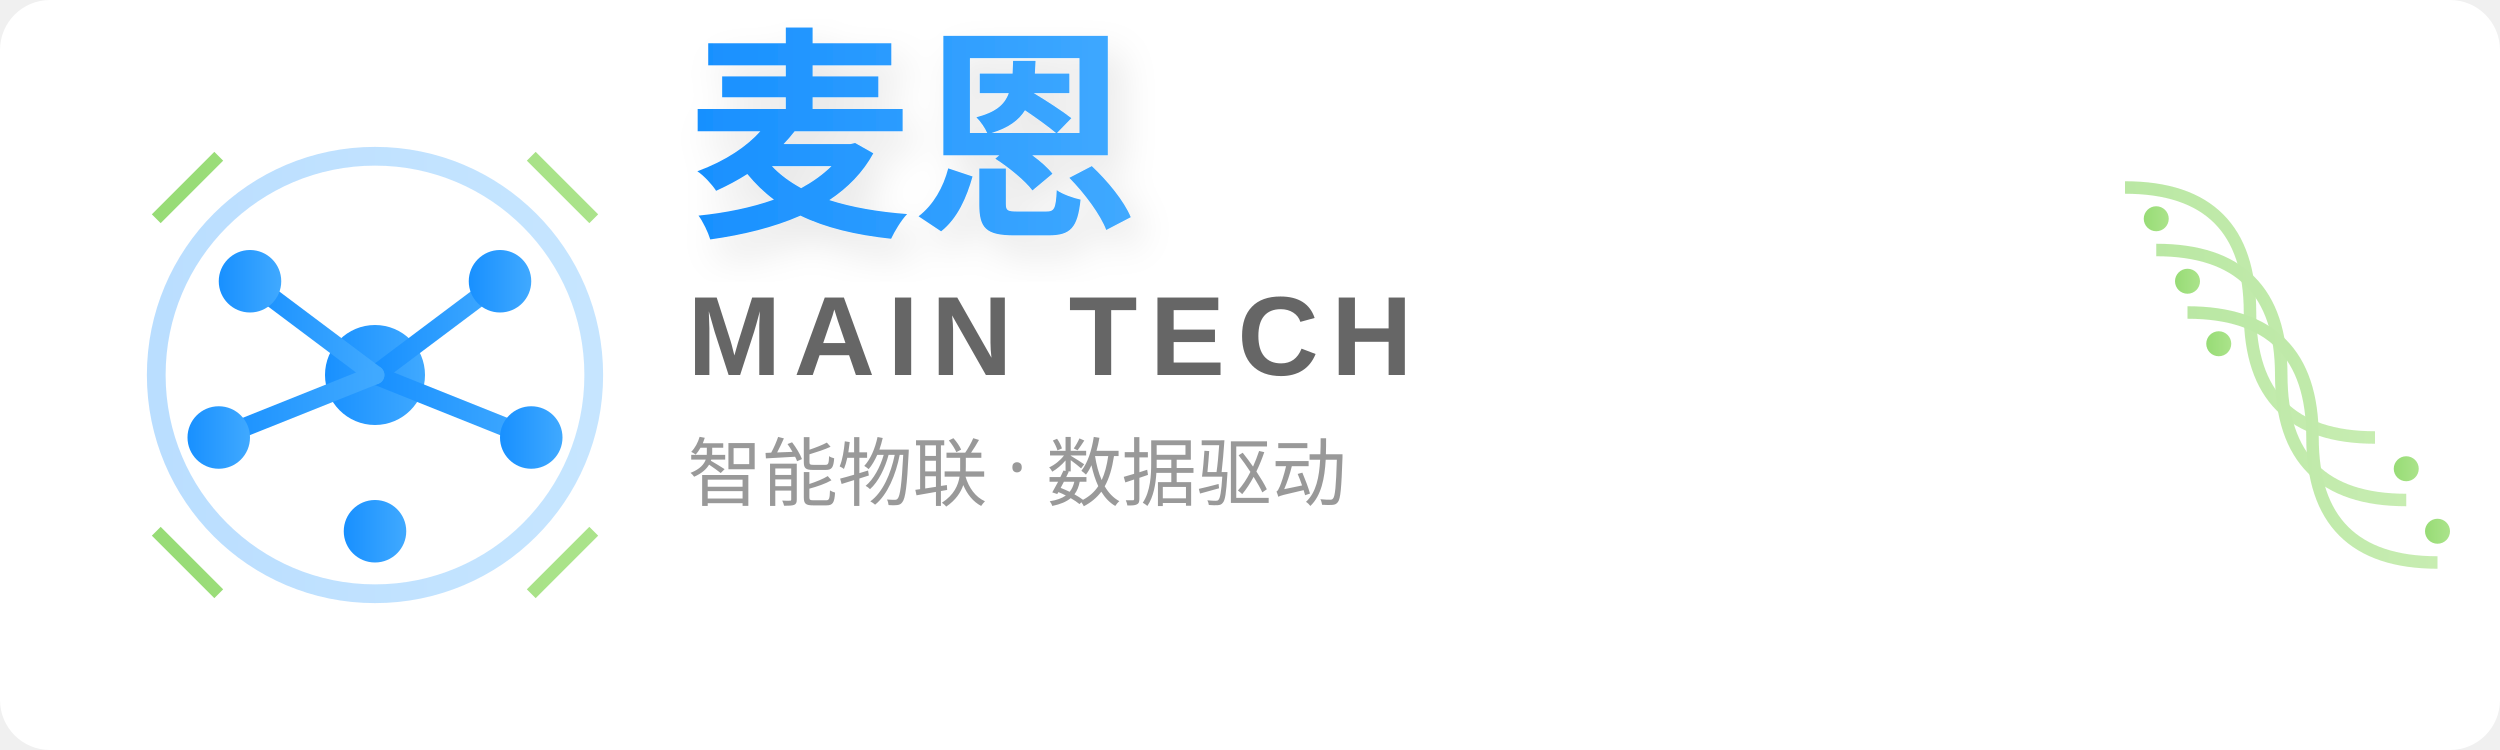
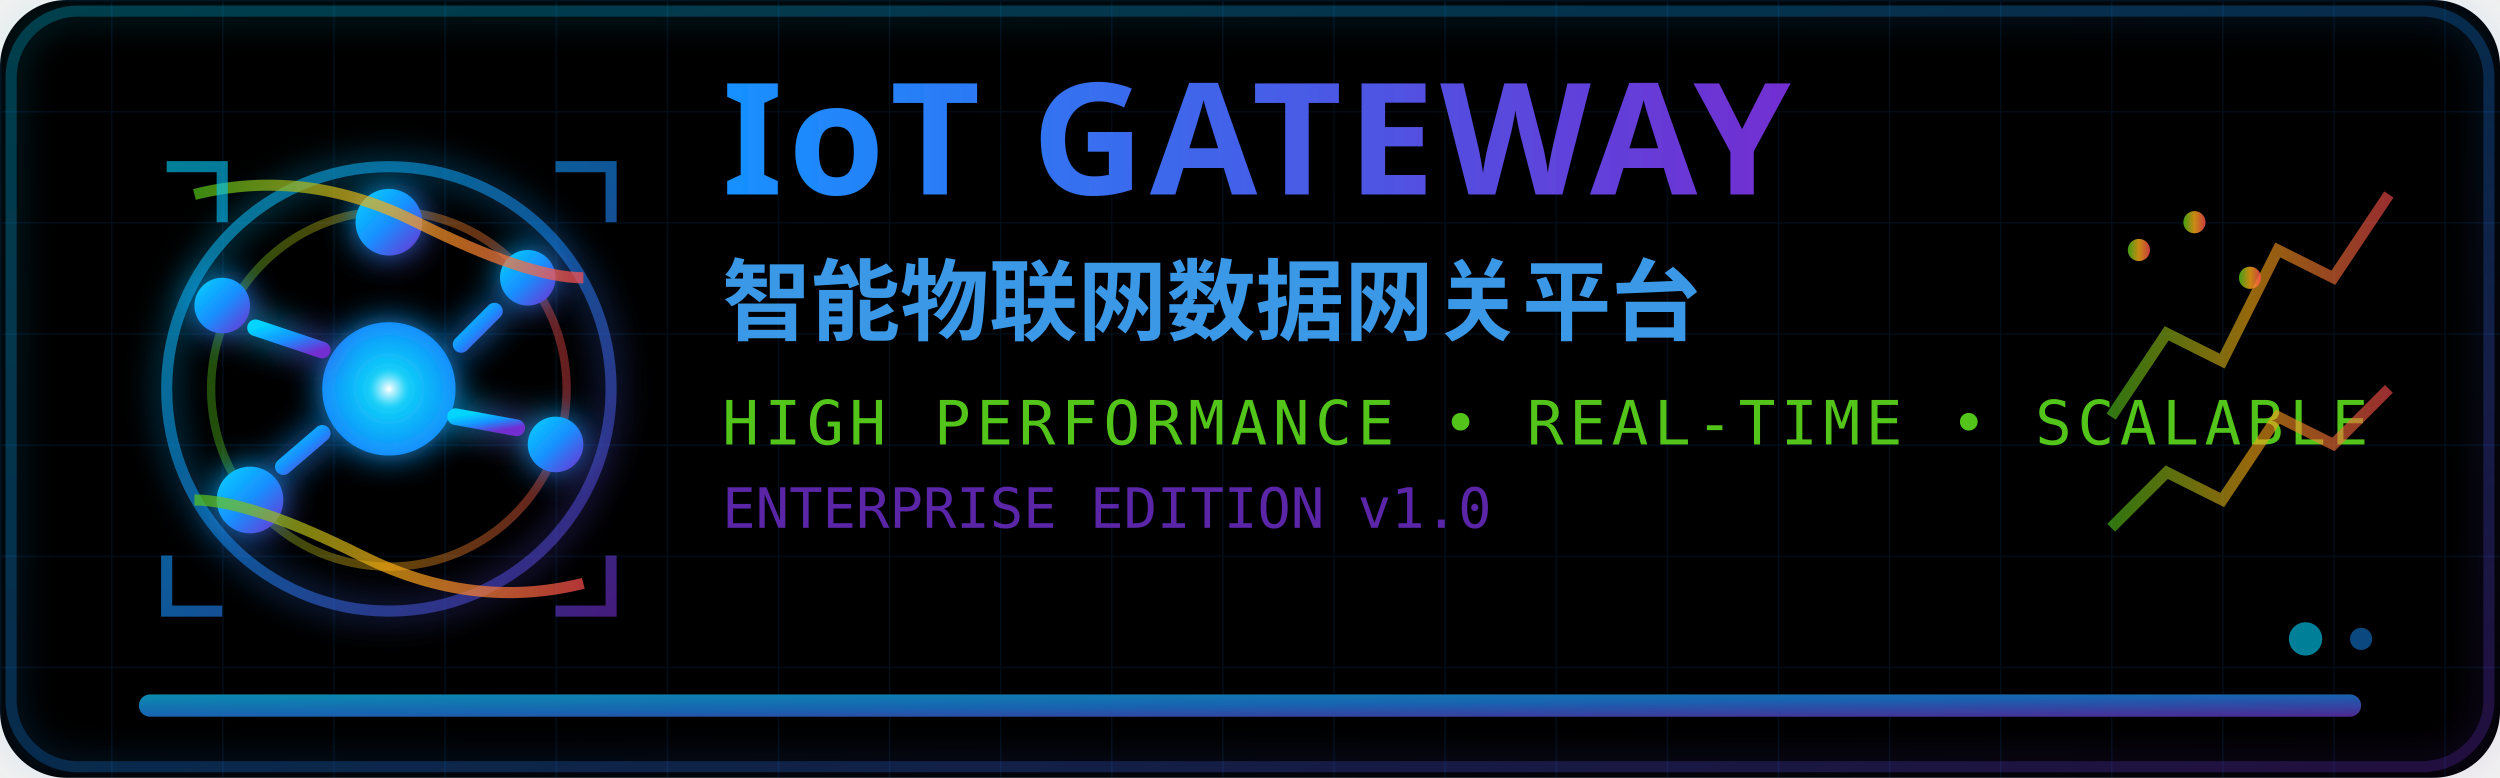
- <svg xmlns="http://www.w3.org/2000/svg" width="400" height="120" viewBox="0 0 400 120">
+ <svg xmlns="http://www.w3.org/2000/svg" width="450" height="140" viewBox="0 0 450 140">
  <defs>
-     <linearGradient id="mainGradient" x1="0%" y1="0%" x2="100%" y2="0%">
-       <stop offset="0%" style="stop-color:#1890ff;stop-opacity:1" />
-       <stop offset="100%" style="stop-color:#40a9ff;stop-opacity:1" />
+     <linearGradient id="primaryGradient" x1="0%" y1="0%" x2="100%" y2="100%">
+       <stop offset="0%" style="stop-color:#00d4ff;stop-opacity:1" />
+       <stop offset="50%" style="stop-color:#1890ff;stop-opacity:1" />
+       <stop offset="100%" style="stop-color:#722ed1;stop-opacity:1" />
    </linearGradient>
+     <radialGradient id="coreGradient" cx="50%" cy="50%" r="50%">
+       <stop offset="0%" style="stop-color:#fff;stop-opacity:1" />
+       <stop offset="30%" style="stop-color:#00d4ff;stop-opacity:0.8" />
+       <stop offset="100%" style="stop-color:#1890ff;stop-opacity:1" />
+     </radialGradient>
    <linearGradient id="accentGradient" x1="0%" y1="0%" x2="100%" y2="0%">
      <stop offset="0%" style="stop-color:#52c41a;stop-opacity:1" />
-       <stop offset="100%" style="stop-color:#73d13d;stop-opacity:1" />
+       <stop offset="50%" style="stop-color:#faad14;stop-opacity:1" />
+       <stop offset="100%" style="stop-color:#ff4d4f;stop-opacity:1" />
    </linearGradient>
-     <filter id="shadow" x="-20%" y="-20%" width="140%" height="140%">
-       <feDropShadow dx="2" dy="3" stdDeviation="3" flood-color="rgba(0,0,0,0.1)" />
+     <linearGradient id="textGradient" x1="0%" y1="0%" x2="100%" y2="0%">
+       <stop offset="0%" style="stop-color:#1890ff;stop-opacity:1" />
+       <stop offset="100%" style="stop-color:#722ed1;stop-opacity:1" />
+     </linearGradient>
+     <filter id="glow" x="-50%" y="-50%" width="200%" height="200%">
+       <feGaussianBlur stdDeviation="3" result="coloredBlur" />
+       <feMerge>
+         <feMergeNode in="coloredBlur" />
+         <feMergeNode in="SourceGraphic" />
+       </feMerge>
    </filter>
+     <filter id="strongShadow" x="-30%" y="-30%" width="160%" height="160%">
+       <feDropShadow dx="3" dy="5" stdDeviation="4" flood-color="rgba(0,0,0,0.3)" />
+     </filter>
+     <animate id="pulse" attributeName="opacity" values="0.3;1;0.3" dur="2s" repeatCount="indefinite" />
  </defs>
-   <rect width="400" height="120" fill="white" rx="8" />
-   <g transform="translate(20, 20)">
-     <circle cx="40" cy="40" r="35" fill="none" stroke="url(#mainGradient)" stroke-width="3" opacity="0.3" />
-     <g fill="url(#mainGradient)">
-       <circle cx="40" cy="40" r="8" />
-       <line x1="40" y1="40" x2="60" y2="25" stroke="url(#mainGradient)" stroke-width="3" stroke-linecap="round" />
-       <circle cx="60" cy="25" r="5" />
-       <line x1="40" y1="40" x2="65" y2="50" stroke="url(#mainGradient)" stroke-width="3" stroke-linecap="round" />
-       <circle cx="65" cy="50" r="5" />
-       <line x1="40" y1="40" x2="20" y2="25" stroke="url(#mainGradient)" stroke-width="3" stroke-linecap="round" />
-       <circle cx="20" cy="25" r="5" />
-       <line x1="40" y1="40" x2="15" y2="50" stroke="url(#mainGradient)" stroke-width="3" stroke-linecap="round" />
-       <circle cx="15" cy="50" r="5" />
-       <line x1="40" y1="40" x2="40" y2="65" stroke="url(#mainGradient)" stroke-width="3" stroke-linecap="round" />
-       <circle cx="40" cy="65" r="5" />
+   <rect width="450" height="140" fill="linear-gradient(135deg, #0a0e27, #1a1f3a)" rx="12" />
+   <defs>
+     <pattern id="grid" width="20" height="20" patternUnits="userSpaceOnUse">
+       <path d="M 20 0 L 0 0 0 20" fill="none" stroke="#1890ff" stroke-width="0.5" opacity="0.1" />
+     </pattern>
+   </defs>
+   <rect width="450" height="140" fill="url(#grid)" rx="12" />
+   <g transform="translate(25, 25)">
+     <circle cx="45" cy="45" r="40" fill="none" stroke="url(#primaryGradient)" stroke-width="2" opacity="0.6" filter="url(#glow)">
+       <animate attributeName="r" values="38;42;38" dur="3s" repeatCount="indefinite" />
+     </circle>
+     <circle cx="45" cy="45" r="32" fill="none" stroke="url(#accentGradient)" stroke-width="1.5" opacity="0.4">
+       <animate attributeName="stroke-dasharray" values="0,200;100,100;0,200" dur="2s" repeatCount="indefinite" />
+     </circle>
+     <circle cx="45" cy="45" r="12" fill="url(#coreGradient)" filter="url(#glow)">
+       <animate attributeName="r" values="10;14;10" dur="1.5s" repeatCount="indefinite" />
+     </circle>
+     <g fill="url(#primaryGradient)" filter="url(#glow)">
+       <circle cx="45" cy="15" r="6">
+         <animate attributeName="fill-opacity" values="0.5;1;0.5" dur="2s" begin="0s" repeatCount="indefinite" />
+       </circle>
+       <path d="M45,27 L45,33" stroke="url(#primaryGradient)" stroke-width="3" stroke-linecap="round" />
+       <circle cx="70" cy="25" r="5">
+         <animate attributeName="fill-opacity" values="0.5;1;0.5" dur="2s" begin="0.4s" repeatCount="indefinite" />
+       </circle>
+       <path d="M58,37 L64,31" stroke="url(#primaryGradient)" stroke-width="3" stroke-linecap="round" />
+       <circle cx="75" cy="55" r="5">
+         <animate attributeName="fill-opacity" values="0.5;1;0.5" dur="2s" begin="0.8s" repeatCount="indefinite" />
+       </circle>
+       <path d="M57,50 L68,52" stroke="url(#primaryGradient)" stroke-width="3" stroke-linecap="round" />
+       <circle cx="20" cy="65" r="6">
+         <animate attributeName="fill-opacity" values="0.5;1;0.5" dur="2s" begin="1.2s" repeatCount="indefinite" />
+       </circle>
+       <path d="M33,53 L26,59" stroke="url(#primaryGradient)" stroke-width="3" stroke-linecap="round" />
+       <circle cx="15" cy="30" r="5">
+         <animate attributeName="fill-opacity" values="0.5;1;0.5" dur="2s" begin="1.6s" repeatCount="indefinite" />
+       </circle>
+       <path d="M33,38 L21,34" stroke="url(#primaryGradient)" stroke-width="3" stroke-linecap="round" />
    </g>
-     <g stroke="url(#accentGradient)" stroke-width="2" fill="none" opacity="0.6">
-       <path d="M5,15 L15,5 M5,65 L15,75 M65,5 L75,15 M65,75 L75,65" />
+     <g stroke="url(#accentGradient)" stroke-width="2" fill="none" opacity="0.7">
+       <path d="M10,10 Q30,5 50,15 T80,25">
+         <animate attributeName="stroke-dasharray" values="0,100;50,50;100,0" dur="2s" repeatCount="indefinite" />
+       </path>
+       <path d="M80,80 Q60,85 40,75 T10,65">
+         <animate attributeName="stroke-dasharray" values="100,0;50,50;0,100" dur="2s" repeatCount="indefinite" />
+       </path>
+     </g>
+     <g stroke="url(#primaryGradient)" stroke-width="2" fill="none" opacity="0.6">
+       <path d="M5,5 L15,5 L15,15 M75,5 L85,5 L85,15 M5,75 L5,85 L15,85 M75,85 L85,85 L85,75" />
    </g>
  </g>
-   <g transform="translate(110, 35)">
-     <text x="0" y="0" font-family="'Microsoft YaHei', 'PingFang SC', sans-serif" font-size="36" font-weight="bold" fill="url(#mainGradient)" filter="url(#shadow)">
-       麦恩
+   <g transform="translate(130, 35)">
+     <text x="0" y="0" font-family="'Orbitron', 'Arial Black', sans-serif" font-size="28" font-weight="900" fill="url(#textGradient)" filter="url(#strongShadow)" letter-spacing="1px">
+       IoT GATEWAY
    </text>
  </g>
-   <g transform="translate(110, 60)">
-     <text x="0" y="0" font-family="'Arial', 'Helvetica', sans-serif" font-size="18" font-weight="600" fill="#666666" letter-spacing="2px">
-       MAIN TECH
+   <g transform="translate(130, 60)">
+     <text x="0" y="0" font-family="'Microsoft YaHei', 'PingFang SC', sans-serif" font-size="16" font-weight="600" fill="#40a9ff" opacity="0.9">
+       智能物联网数据网关平台
    </text>
  </g>
-   <g transform="translate(110, 80)">
-     <text x="0" y="0" font-family="'Microsoft YaHei', 'PingFang SC', sans-serif" font-size="12" fill="#999999">
-       智能物联 · 数据驱动
+   <g transform="translate(130, 80)">
+     <text x="0" y="0" font-family="'Consolas', 'Monaco', monospace" font-size="11" fill="#52c41a" letter-spacing="1px">
+       HIGH PERFORMANCE • REAL-TIME • SCALABLE
    </text>
  </g>
-   <g transform="translate(340, 20)">
-     <g stroke="url(#accentGradient)" stroke-width="2" fill="none" opacity="0.4">
-       <path d="M0,10 Q20,10 20,30 T40,50" />
-       <path d="M5,20 Q25,20 25,40 T45,60" />
-       <path d="M10,30 Q30,30 30,50 T50,70" />
+   <g transform="translate(130, 95)">
+     <text x="0" y="0" font-family="'Consolas', 'Monaco', monospace" font-size="10" fill="#722ed1" opacity="0.8">
+       ENTERPRISE EDITION v1.0
+     </text>
+   </g>
+   <g transform="translate(380, 15)">
+     <g stroke="url(#accentGradient)" stroke-width="2" fill="none" opacity="0.6">
+       <polyline points="0,60 10,45 20,50 30,30 40,35 50,20">
+         <animate attributeName="stroke-dasharray" values="0,150;75,75;150,0" dur="3s" repeatCount="indefinite" />
+       </polyline>
+       <polyline points="0,80 10,70 20,75 30,60 40,65 50,55">
+         <animate attributeName="stroke-dasharray" values="150,0;75,75;0,150" dur="3s" repeatCount="indefinite" />
+       </polyline>
    </g>
-     <g fill="url(#accentGradient)" opacity="0.6">
-       <circle cx="5" cy="15" r="2" />
-       <circle cx="10" cy="25" r="2" />
-       <circle cx="15" cy="35" r="2" />
-       <circle cx="45" cy="55" r="2" />
-       <circle cx="50" cy="65" r="2" />
+     <g fill="url(#accentGradient)" opacity="0.8">
+       <circle cx="5" cy="30" r="2">
+         <animate attributeName="fill" values="#52c41a;#faad14;#ff4d4f;#52c41a" dur="2s" repeatCount="indefinite" />
+       </circle>
+       <circle cx="15" cy="25" r="2">
+         <animate attributeName="fill" values="#faad14;#ff4d4f;#52c41a;#faad14" dur="2s" repeatCount="indefinite" />
+       </circle>
+       <circle cx="25" cy="35" r="2">
+         <animate attributeName="fill" values="#ff4d4f;#52c41a;#faad14;#ff4d4f" dur="2s" repeatCount="indefinite" />
+       </circle>
+     </g>
+     <g>
+       <circle cx="35" cy="100" r="3" fill="#00d4ff" opacity="0.6">
+         <animate attributeName="cy" values="100;20;100" dur="2s" repeatCount="indefinite" />
+         <animate attributeName="opacity" values="0.6;1;0.6" dur="2s" repeatCount="indefinite" />
+       </circle>
+       <circle cx="45" cy="100" r="2" fill="#1890ff" opacity="0.5">
+         <animate attributeName="cy" values="100;25;100" dur="2.5s" repeatCount="indefinite" />
+         <animate attributeName="opacity" values="0.5;1;0.5" dur="2.5s" repeatCount="indefinite" />
+       </circle>
    </g>
  </g>
-   <line x1="20" y1="105" x2="380" y2="105" stroke="url(#mainGradient)" stroke-width="2" opacity="0.3" />
+   <g transform="translate(25, 125)">
+     <rect x="0" y="0" width="400" height="4" fill="#1a1f3a" rx="2" />
+     <rect x="0" y="0" width="400" height="4" fill="url(#primaryGradient)" rx="2" opacity="0.6">
+       <animate attributeName="width" values="0;400;0" dur="4s" repeatCount="indefinite" />
+     </rect>
+   </g>
+   <rect x="2" y="2" width="446" height="136" fill="none" stroke="url(#primaryGradient)" stroke-width="2" rx="12" opacity="0.3" filter="url(#glow)" />
</svg>
